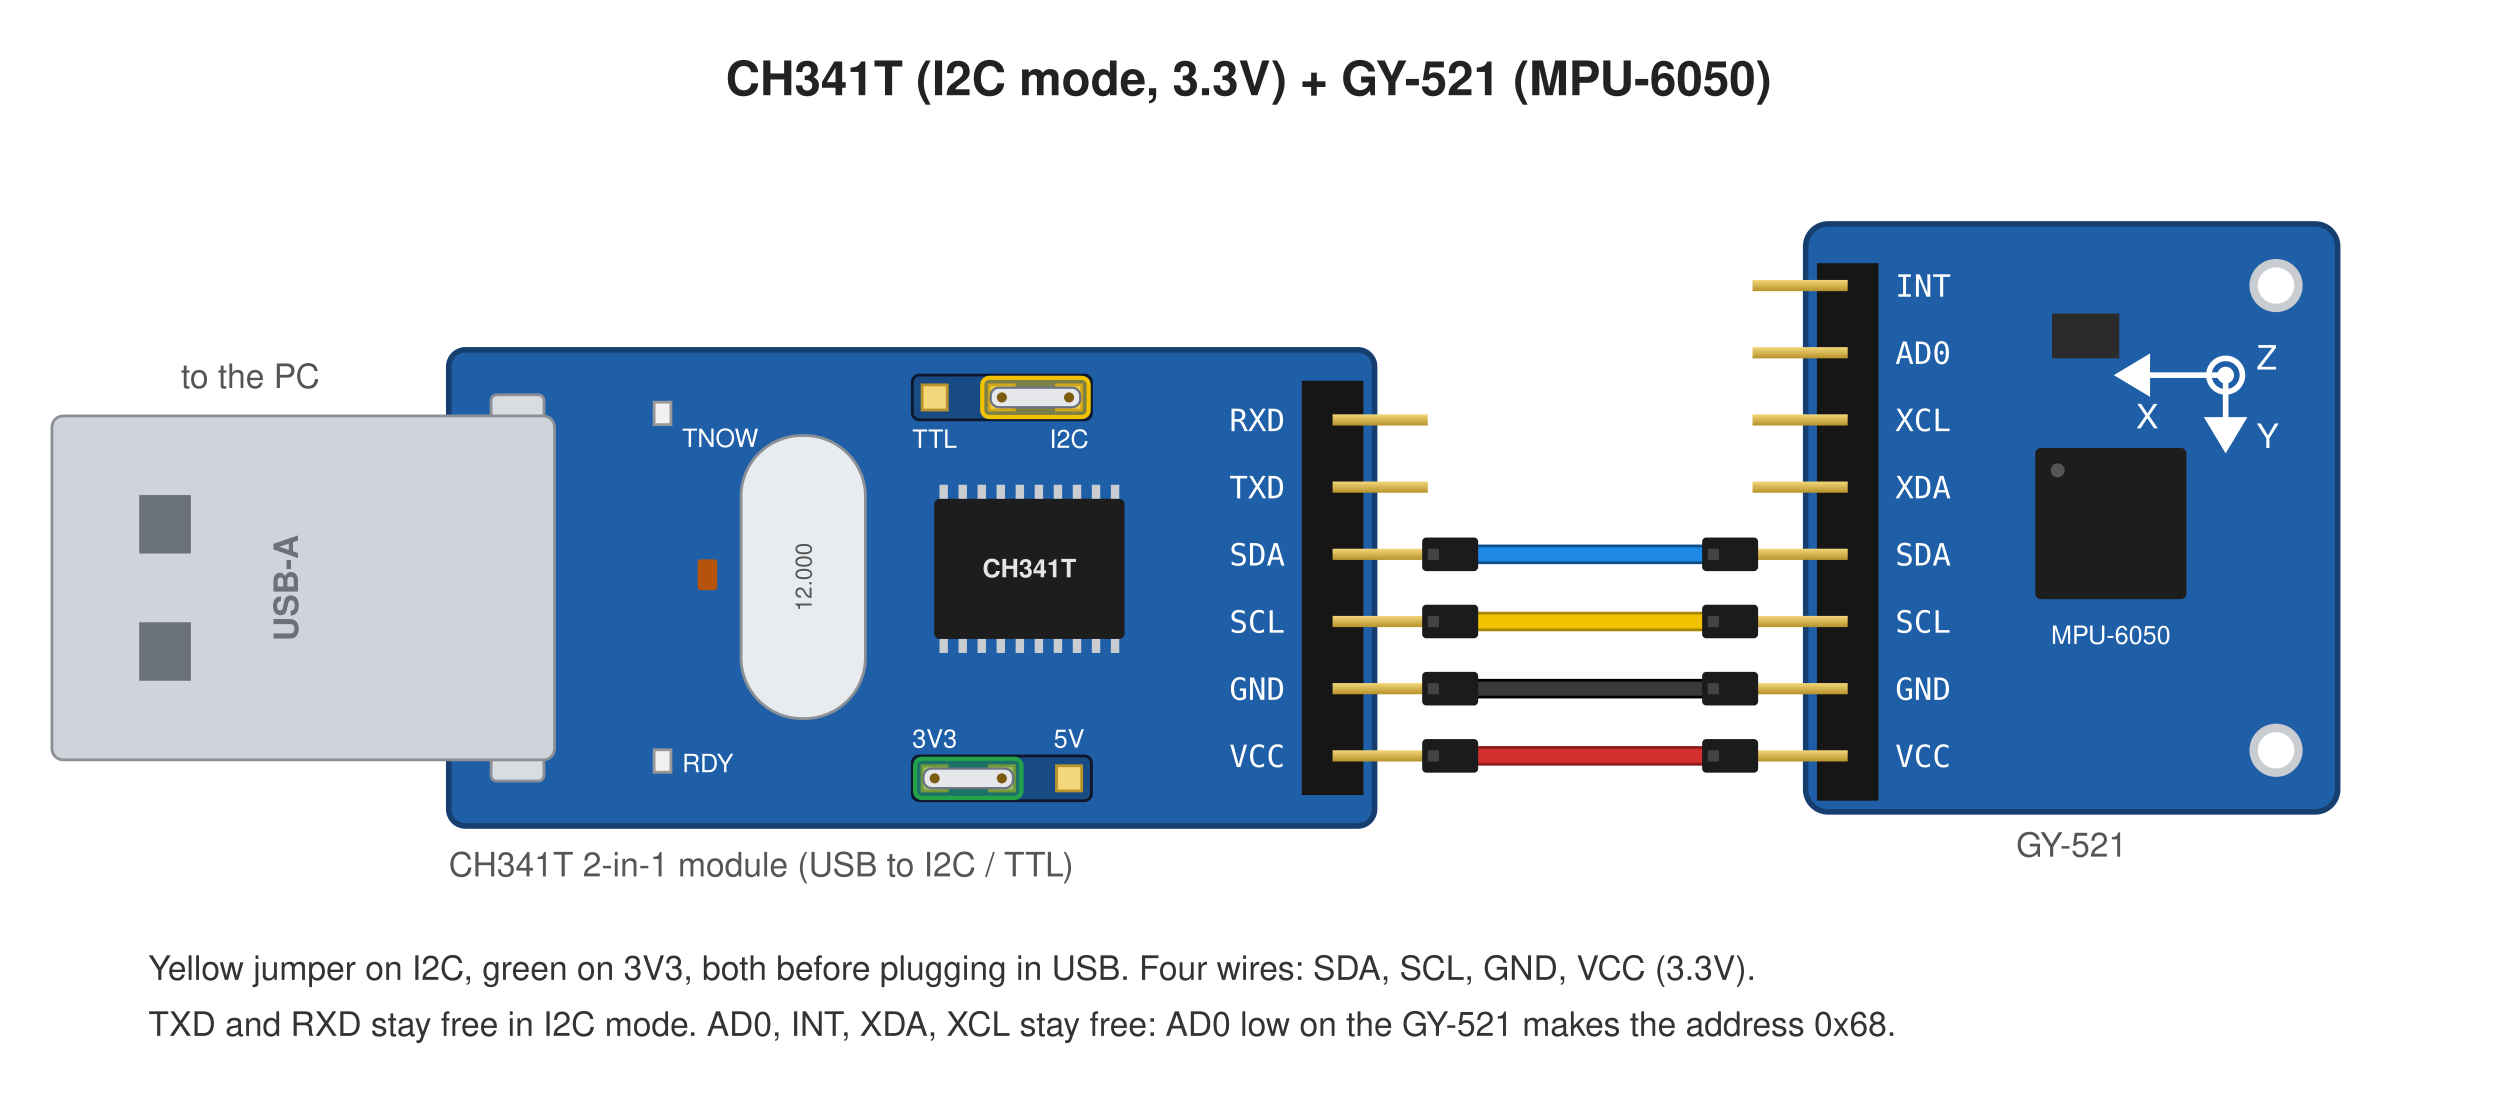
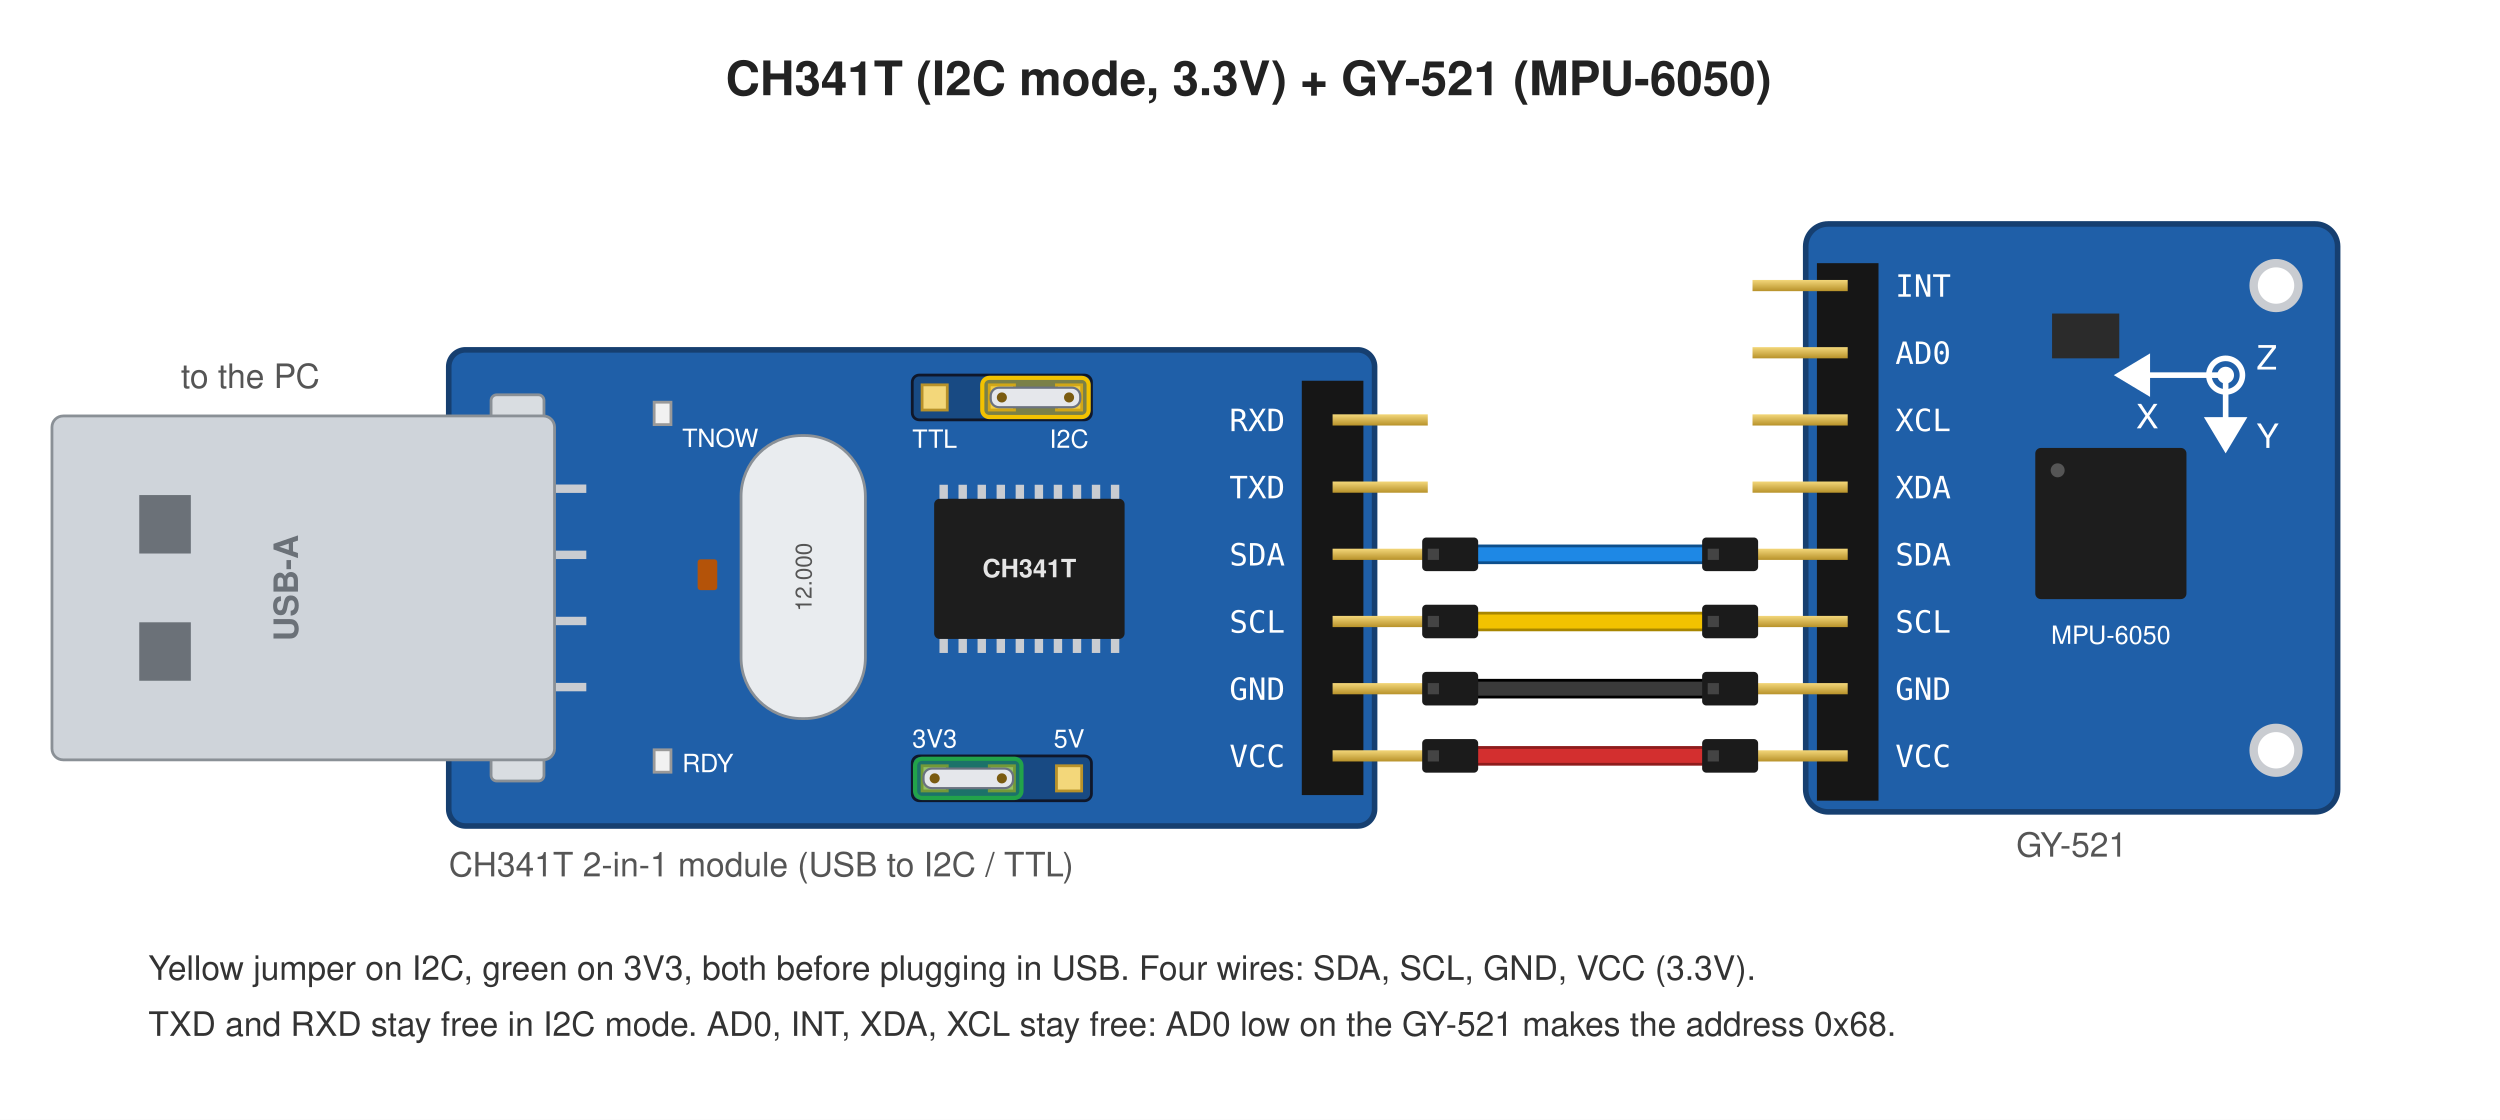
<svg xmlns="http://www.w3.org/2000/svg" viewBox="0 0 893 400" width="893" height="400" font-family="Helvetica, Arial, sans-serif">
  <style>@media (prefers-color-scheme: dark) { .bg { fill-opacity: 0.85 } }</style>
  <defs>
    <linearGradient id="metal" x1="0" y1="0" x2="0" y2="1">
      <stop offset="0" stop-color="#e9ecef" />
      <stop offset="0.5" stop-color="#b8bec5" />
      <stop offset="1" stop-color="#d9dde1" />
    </linearGradient>
    <linearGradient id="pin" x1="0" y1="0" x2="0" y2="1">
      <stop offset="0" stop-color="#f3d77a" />
      <stop offset="1" stop-color="#b8922a" />
    </linearGradient>
    <g id="dupont">
      <rect x="0" y="-6" width="20" height="12" rx="1.5" fill="#1b1b1b" />
      <rect x="2" y="-2" width="4" height="4" fill="#444" />
    </g>
  </defs>
  <rect class="bg" width="893" height="400" fill="#ffffff" />
  <text x="446" y="34" text-anchor="middle" font-size="17" font-weight="bold" fill="#222">CH341T (I2C mode, 3.3V) + GY-521 (MPU-6050)</text>
  <text x="89.425" y="138.583" text-anchor="middle" font-size="12" fill="#555">to the PC</text>
  <rect x="160.291" y="124.961" width="330.709" height="170.079" rx="6" fill="#1f5fa8" stroke="#163f70" stroke-width="2" />
  <rect x="175.409" y="141.024" width="18.898" height="9.449" rx="2" fill="#d9dde1" stroke="#8a9096" />
  <rect x="175.409" y="269.528" width="18.898" height="9.449" rx="2" fill="#d9dde1" stroke="#8a9096" />
+   <rect x="196.087" y="173.067" width="13.339" height="3" fill="#c9ccd1" />
+   <rect x="196.087" y="196.689" width="13.339" height="3" fill="#c9ccd1" />
+   <rect x="196.087" y="220.311" width="13.339" height="3" fill="#c9ccd1" />
+   <rect x="196.087" y="243.933" width="13.339" height="3" fill="#c9ccd1" />
  <rect x="18.559" y="148.583" width="179.528" height="122.835" rx="4" fill="#cfd4da" stroke="#8a9096" />
  <rect x="49.74" y="176.835" width="18.425" height="20.882" fill="#6b7178" />
  <rect x="49.74" y="222.283" width="18.425" height="20.882" fill="#6b7178" />
  <text transform="translate(106.4331 210.0) rotate(-90)" text-anchor="middle" font-size="12" font-weight="bold" fill="#6b7178">USB-A</text>
  <text x="160.291" y="313.039" font-size="12" fill="#555">CH341T 2-in-1 module (USB to I2C / TTL)</text>
  <rect x="465.0" y="136.0" width="22" height="148.0" fill="#161616" />
  <g fill="url(#pin)">
    <rect x="476.0" y="148.0" width="34.0" height="4" />
    <rect x="476.0" y="172.0" width="34.0" height="4" />
    <rect x="476.0" y="196.0" width="34.0" height="4" />
    <rect x="476.0" y="220.0" width="34.0" height="4" />
    <rect x="476.0" y="244.0" width="34.0" height="4" />
    <rect x="476.0" y="268.0" width="34.0" height="4" />
  </g>
  <g font-size="11" fill="#fff" font-family="Menlo, Consolas, monospace" text-anchor="end">
    <text x="459.0" y="154.0">RXD</text>
    <text x="459.0" y="178.0">TXD</text>
    <text x="459.0" y="202.0">SDA</text>
    <text x="459.0" y="226.0">SCL</text>
    <text x="459.0" y="250.0">GND</text>
    <text x="459.0" y="274.0">VCC</text>
  </g>
  <rect x="333.677" y="178.157" width="68.031" height="50.079" rx="2" fill="#1d1d1d" />
  <rect x="335.579" y="173.157" width="3" height="5" fill="#c9ccd1" />
  <rect x="335.579" y="228.236" width="3" height="5" fill="#c9ccd1" />
  <rect x="342.382" y="173.157" width="3" height="5" fill="#c9ccd1" />
  <rect x="342.382" y="228.236" width="3" height="5" fill="#c9ccd1" />
  <rect x="349.185" y="173.157" width="3" height="5" fill="#c9ccd1" />
  <rect x="349.185" y="228.236" width="3" height="5" fill="#c9ccd1" />
  <rect x="355.988" y="173.157" width="3" height="5" fill="#c9ccd1" />
  <rect x="355.988" y="228.236" width="3" height="5" fill="#c9ccd1" />
  <rect x="362.791" y="173.157" width="3" height="5" fill="#c9ccd1" />
  <rect x="362.791" y="228.236" width="3" height="5" fill="#c9ccd1" />
  <rect x="369.594" y="173.157" width="3" height="5" fill="#c9ccd1" />
  <rect x="369.594" y="228.236" width="3" height="5" fill="#c9ccd1" />
  <rect x="376.398" y="173.157" width="3" height="5" fill="#c9ccd1" />
  <rect x="376.398" y="228.236" width="3" height="5" fill="#c9ccd1" />
  <rect x="383.201" y="173.157" width="3" height="5" fill="#c9ccd1" />
  <rect x="383.201" y="228.236" width="3" height="5" fill="#c9ccd1" />
  <rect x="390.004" y="173.157" width="3" height="5" fill="#c9ccd1" />
  <rect x="390.004" y="228.236" width="3" height="5" fill="#c9ccd1" />
  <rect x="396.807" y="173.157" width="3" height="5" fill="#c9ccd1" />
  <rect x="396.807" y="228.236" width="3" height="5" fill="#c9ccd1" />
  <text x="367.693" y="206.197" text-anchor="middle" font-size="9" font-weight="bold" fill="#e5e5e5">CH341T</text>
  <rect x="264.701" y="155.575" width="44.409" height="101.102" rx="21.732" fill="#e9ecef" stroke="#8a9096" />
  <text transform="translate(289.9055 206.126) rotate(-90)" text-anchor="middle" font-size="8" fill="#555">12.000</text>
  <rect x="249.197" y="199.795" width="7" height="11" rx="1" fill="#b45309" />
  <rect x="325.866" y="133.969" width="64" height="16" rx="2.5" fill="#000" fill-opacity="0.22" stroke="#0f172a" stroke-width="1" />
  <rect x="377.366" y="137.469" width="9" height="9" fill="#f3d77a" stroke="#b8922a" />
  <rect x="353.366" y="137.469" width="9" height="9" fill="#f3d77a" stroke="#b8922a" />
  <rect x="329.366" y="137.469" width="9" height="9" fill="#f3d77a" stroke="#b8922a" />
  <rect x="350.866" y="134.969" width="38" height="14" rx="2.5" fill="#f2c200" fill-opacity="0.45" stroke="#f2c200" stroke-width="1.5" />
  <rect x="353.866" y="138.469" width="32" height="7" rx="3" fill="#e5e7eb" stroke="#6b7280" stroke-width="0.8" />
  <circle cx="357.866" cy="141.969" r="1.8" fill="#7a5b10" />
  <circle cx="381.866" cy="141.969" r="1.8" fill="#7a5b10" />
  <rect x="325.866" y="270.031" width="64" height="16" rx="2.5" fill="#000" fill-opacity="0.22" stroke="#0f172a" stroke-width="1" />
  <rect x="377.366" y="273.531" width="9" height="9" fill="#f3d77a" stroke="#b8922a" />
  <rect x="353.366" y="273.531" width="9" height="9" fill="#f3d77a" stroke="#b8922a" />
  <rect x="329.366" y="273.531" width="9" height="9" fill="#f3d77a" stroke="#b8922a" />
  <rect x="326.866" y="271.031" width="38" height="14" rx="2.5" fill="#22a34a" fill-opacity="0.45" stroke="#22a34a" stroke-width="1.5" />
  <rect x="329.866" y="274.531" width="32" height="7" rx="3" fill="#e5e7eb" stroke="#6b7280" stroke-width="0.8" />
  <circle cx="333.866" cy="278.031" r="1.8" fill="#7a5b10" />
  <circle cx="357.866" cy="278.031" r="1.8" fill="#7a5b10" />
  <text x="381.866" y="159.969" text-anchor="middle" font-size="9" fill="#fff">I2C</text>
  <text x="333.866" y="159.969" text-anchor="middle" font-size="9" fill="#fff">TTL</text>
  <text x="381.866" y="267.031" text-anchor="middle" font-size="9" fill="#fff">5V</text>
  <text x="333.866" y="267.031" text-anchor="middle" font-size="9" fill="#fff">3V3</text>
  <rect x="233.661" y="143.669" width="6" height="8" fill="#f1f1f1" stroke="#999" />
  <text x="243.661" y="159.669" font-size="9" fill="#fff">TNOW</text>
  <rect x="233.661" y="267.827" width="6" height="8" fill="#f1f1f1" stroke="#999" />
  <text x="243.661" y="275.827" font-size="9" fill="#fff">RDY</text>
  <g transform="translate(33 0)">
    <rect x="612" y="80" width="190" height="210" rx="8" fill="#1f5fa8" stroke="#163f70" stroke-width="2" />
    <circle cx="780" cy="102" r="8" fill="#fff" stroke="#c9ccd1" stroke-width="3" />
    <circle cx="780" cy="268" r="8" fill="#fff" stroke="#c9ccd1" stroke-width="3" />
    <rect x="616" y="94" width="22" height="192" fill="#161616" />
    <g fill="url(#pin)">
      <rect x="593" y="100" width="34" height="4" />
      <rect x="593" y="124" width="34" height="4" />
      <rect x="593" y="148" width="34" height="4" />
      <rect x="593" y="172" width="34" height="4" />
      <rect x="593" y="196" width="34" height="4" />
      <rect x="593" y="220" width="34" height="4" />
      <rect x="593" y="244" width="34" height="4" />
      <rect x="593" y="268" width="34" height="4" />
    </g>
    <g font-size="11" fill="#fff" font-family="Menlo, Consolas, monospace">
      <text x="644" y="106">INT</text>
      <text x="644" y="130">AD0</text>
      <text x="644" y="154">XCL</text>
      <text x="644" y="178">XDA</text>
      <text x="644" y="202">SDA</text>
      <text x="644" y="226">SCL</text>
      <text x="644" y="250">GND</text>
      <text x="644" y="274">VCC</text>
    </g>
    <rect x="694" y="160" width="54" height="54" rx="2" fill="#1d1d1d" />
    <circle cx="702" cy="168" r="2.5" fill="#555" />
    <text x="721" y="230" text-anchor="middle" font-size="9" fill="#fff">MPU-6050</text>
    <rect x="700" y="112" width="24" height="16" fill="#2b2b2b" />
    <text x="707" y="306" text-anchor="middle" font-size="12" fill="#555">GY-521</text>
    <g stroke-linecap="round" fill="none">
      <path d="M495 198 C 530 198, 545 198, 575 198" stroke="#0d4f8c" stroke-width="7" />
      <path d="M495 198 C 530 198, 545 198, 575 198" stroke="#1e88e5" stroke-width="5" />
      <path d="M495 222 C 530 222, 545 222, 575 222" stroke="#a88600" stroke-width="7" />
      <path d="M495 222 C 530 222, 545 222, 575 222" stroke="#f2c200" stroke-width="5" />
      <path d="M495 246 C 530 246, 545 246, 575 246" stroke="#000" stroke-width="7" />
      <path d="M495 246 C 530 246, 545 246, 575 246" stroke="#3a3a3a" stroke-width="5" />
      <path d="M495 270 C 530 270, 545 270, 575 270" stroke="#8e1c1c" stroke-width="7" />
      <path d="M495 270 C 530 270, 545 270, 575 270" stroke="#d32f2f" stroke-width="5" />
    </g>
    <use href="#dupont" x="475" y="198" />
    <use href="#dupont" x="475" y="222" />
    <use href="#dupont" x="475" y="246" />
    <use href="#dupont" x="475" y="270" />
    <use href="#dupont" x="575" y="198" />
    <use href="#dupont" x="575" y="222" />
    <use href="#dupont" x="575" y="246" />
    <use href="#dupont" x="575" y="270" />
    <g font-size="12" fill="#333">
      <text x="20" y="350">Yellow jumper on I2C, green on 3V3, both before plugging in USB. Four wires: SDA, SCL, GND, VCC (3.3V).</text>
      <text x="20" y="370">TXD and RXD stay free in I2C mode. AD0, INT, XDA, XCL stay free: AD0 low on the GY-521 makes the address 0x68.</text>
    </g>
    <g stroke="#fff" stroke-width="2" fill="#fff" font-size="12" font-family="Helvetica, Arial, sans-serif">
      <line x1="762" y1="134" x2="728" y2="134" />
      <path d="M734 128 L724 134 L734 140 z" />
      <text x="730" y="153" stroke="none">X</text>
      <line x1="762" y1="134" x2="762" y2="156" />
      <path d="M756 150 L762 160 L768 150 z" />
      <text x="773" y="160" stroke="none">Y</text>
      <circle cx="762" cy="134" r="6" fill="none" />
      <circle cx="762" cy="134" r="2" />
      <text x="773" y="132" stroke="none">Z</text>
    </g>
  </g>
</svg>
